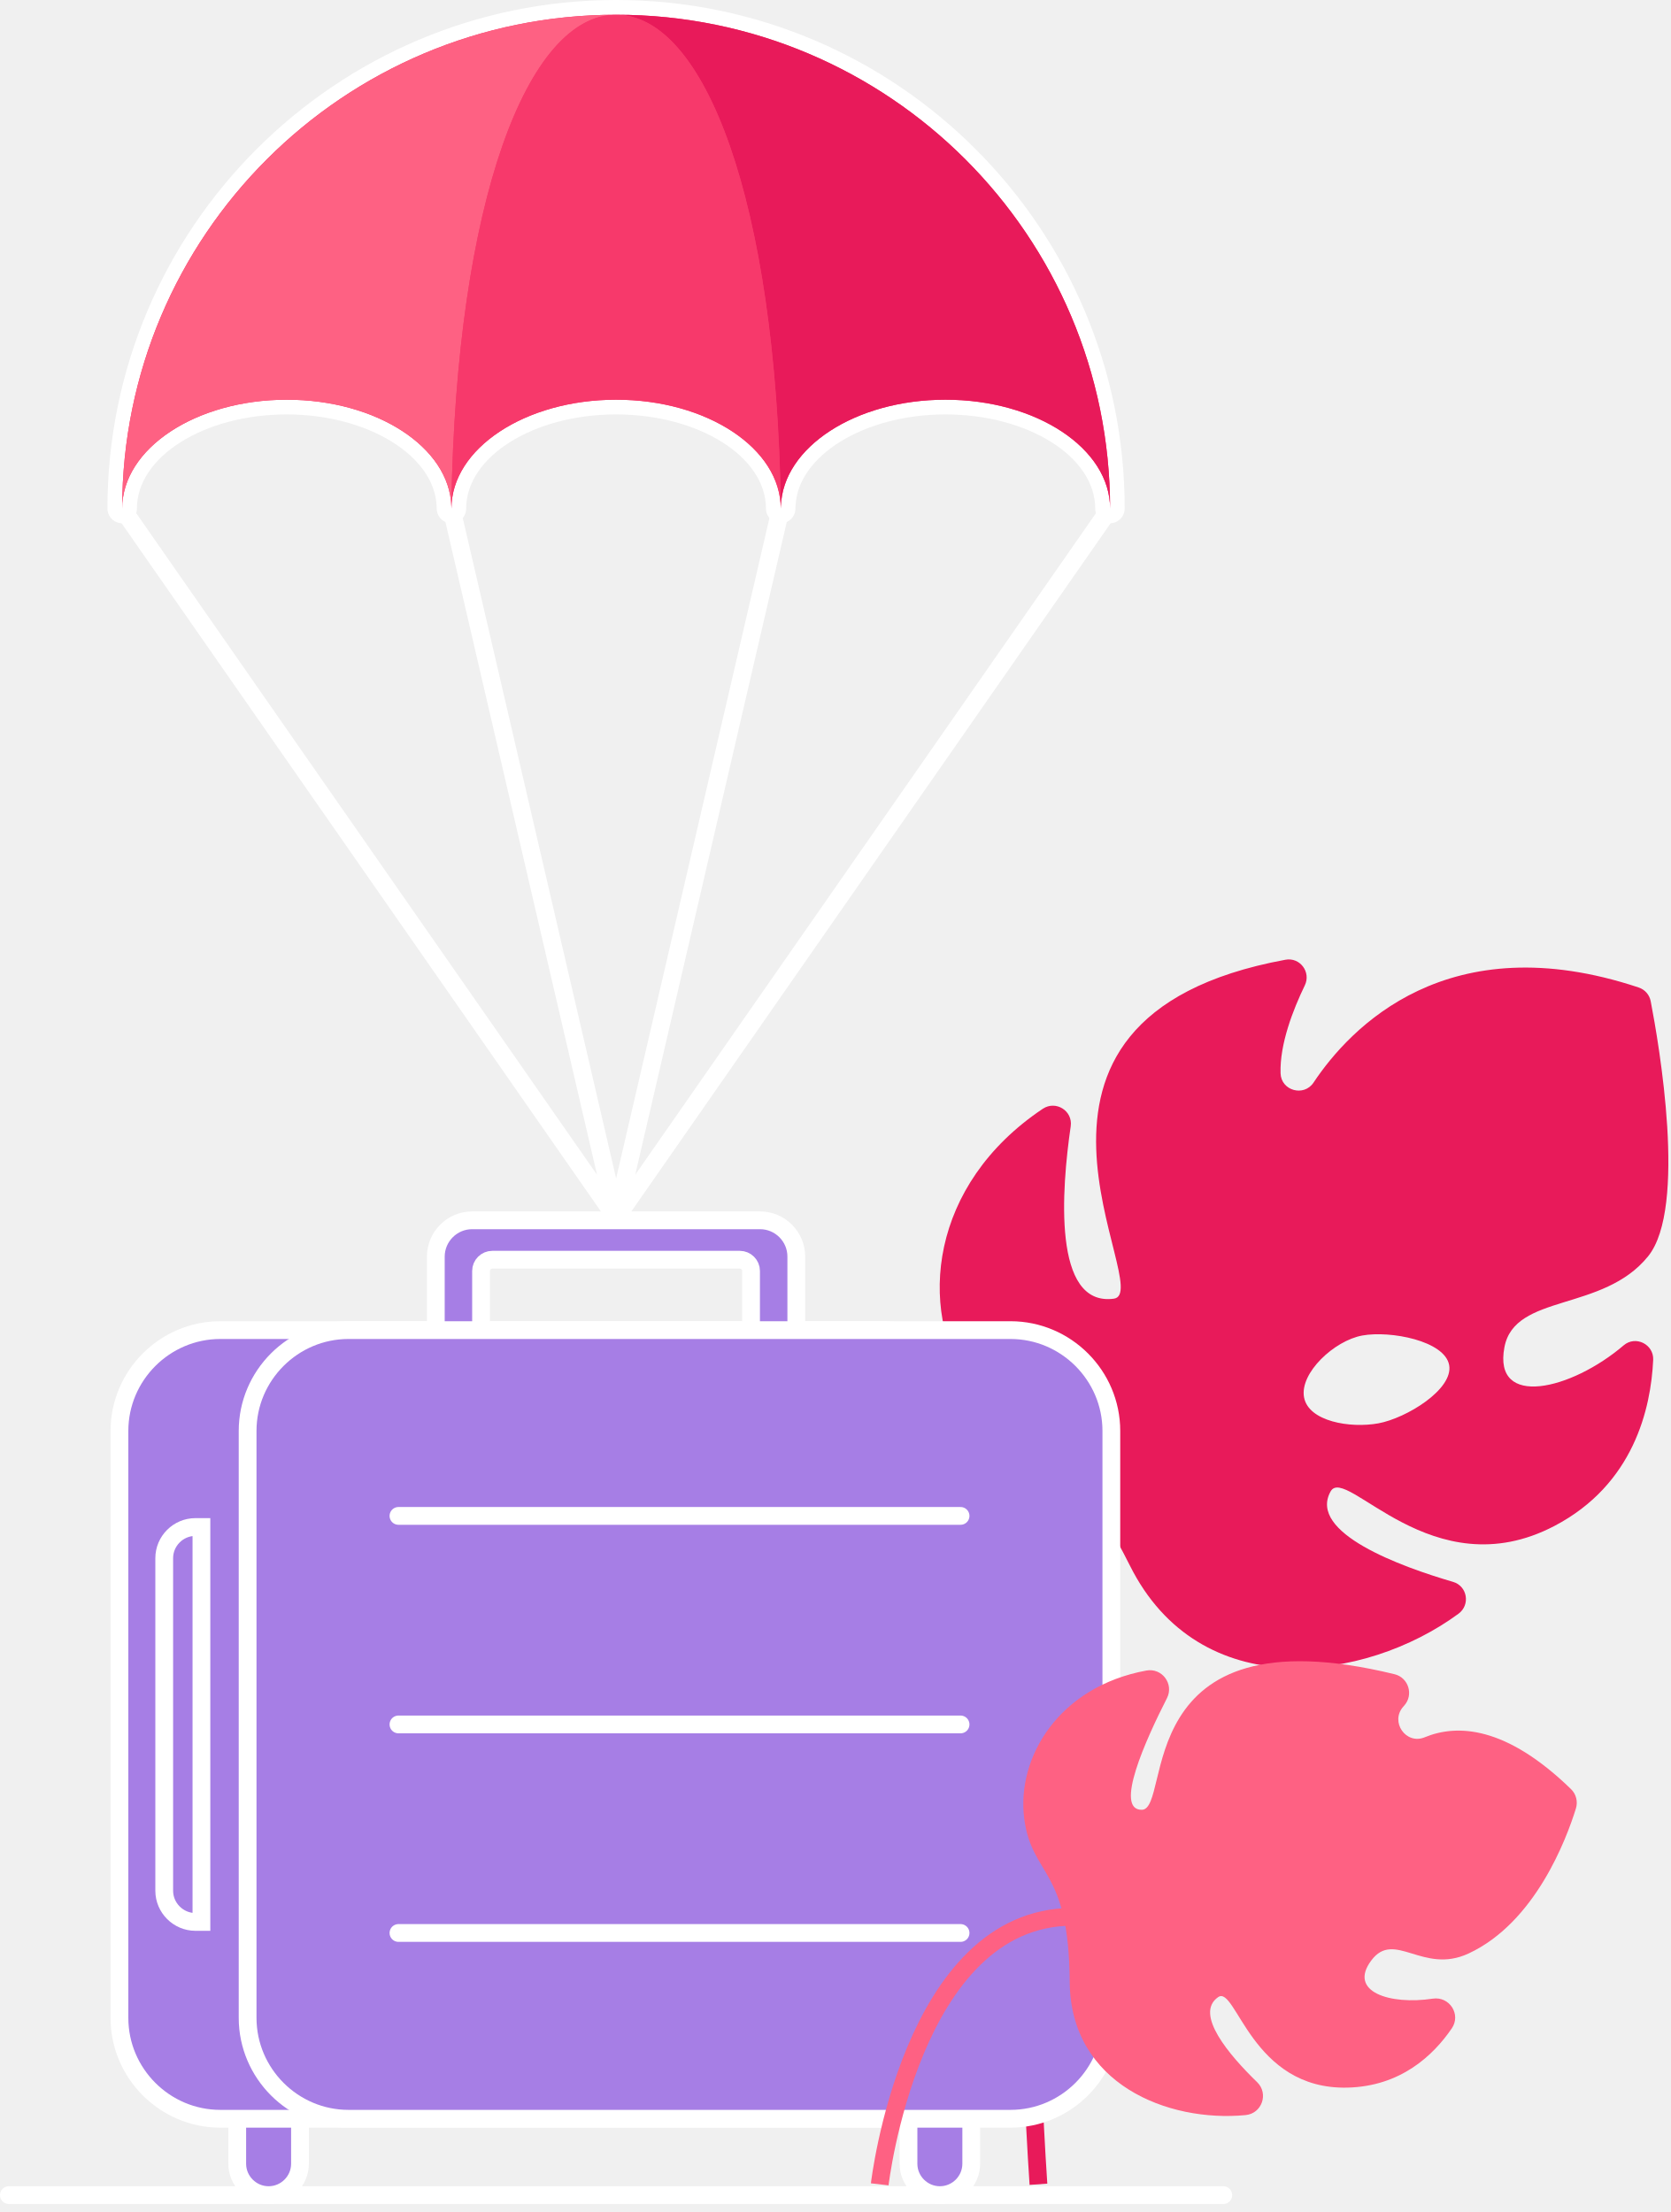
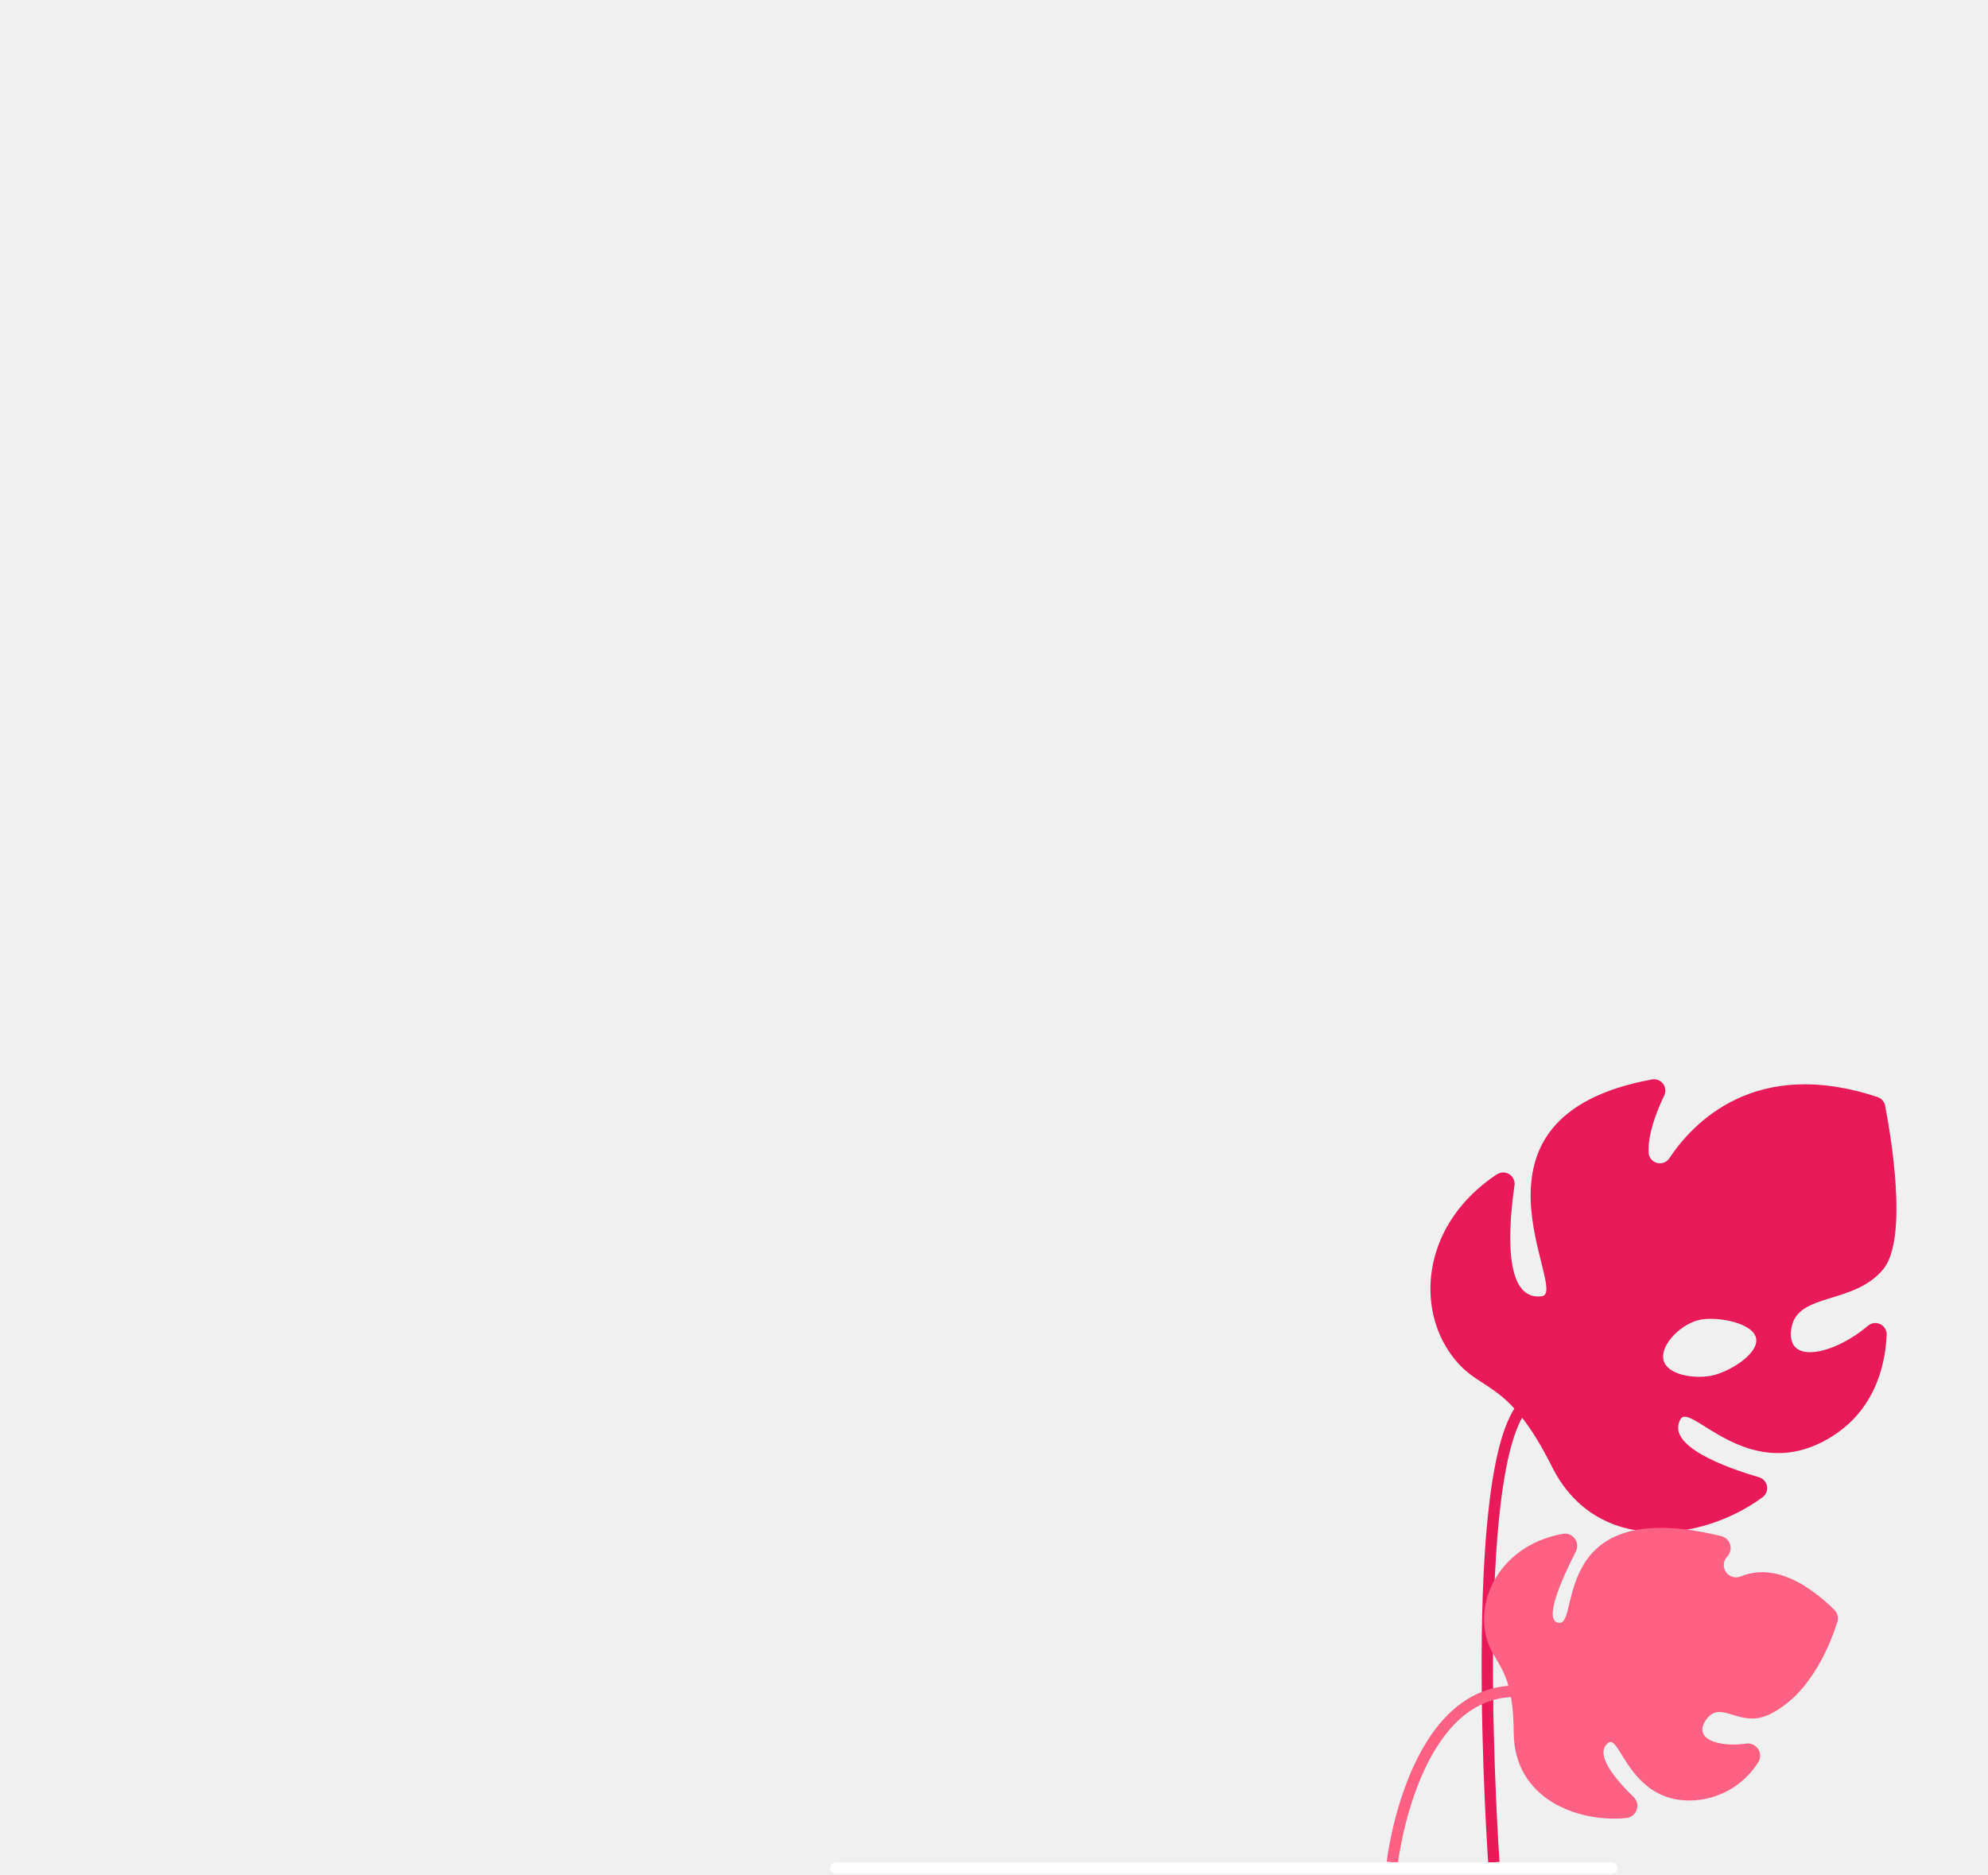
- <svg xmlns="http://www.w3.org/2000/svg" width="188" height="249" fill="none">
-   <path d="M117.345 124.816c1.467-.982 3.4.223 3.147 1.971-1.025 7.035-2.074 20.329 4.851 19.404 4.937-.658-16.654-31.533 19.318-38.156 1.632-.3 2.896 1.391 2.176 2.885-1.324 2.737-2.834 6.615-2.729 9.899.063 1.961 2.624 2.675 3.711 1.044 4.096-6.154 15.098-17.857 36.59-10.703.696.232 1.213.82 1.351 1.54.927 4.802 4.126 23.244-.289 28.716-5.088 6.312-15.025 4.144-16.174 10.249-1.3 6.906 7.513 4.825 13.421-.223 1.338-1.144 3.406-.116 3.322 1.642-.253 5.45-2.181 14.017-11.115 18.69-13.78 7.21-23.479-6.957-25.189-3.883-2.591 4.662 7.939 8.47 13.782 10.177 1.616.471 1.969 2.588.613 3.586-10.522 7.742-29.126 10.285-36.973-5.409-8.295-16.59-12.936-12.486-18.194-20.376-5.714-8.569-4.333-22.538 8.381-31.053zm29.403 32.469c.499 2.732 5.199 3.514 8.357 2.939 3.158-.577 8.473-3.832 7.974-6.563-.499-2.732-6.62-3.902-9.778-3.325-3.155.577-7.051 4.22-6.553 6.949z" fill="#E81A5A" />
-   <path d="M116.86 245.878s-4.908-70.272 5.541-80.722" stroke="#E81A5A" stroke-width="2" stroke-miterlimit="10" />
-   <path d="M1 247.1h136.663" stroke="#fff" stroke-width="2" stroke-miterlimit="10" stroke-linecap="round" />
-   <path d="M105.767 247.1c1.948 0 3.531-1.592 3.531-3.531v-5.065c0-1.948-1.592-3.531-3.531-3.531-1.948 0-3.531 1.591-3.531 3.531v5.065c0 1.939 1.591 3.531 3.531 3.531zM30.228 247.1c1.948 0 3.531-1.592 3.531-3.531v-5.065c0-1.948-1.591-3.531-3.531-3.531-1.948 0-3.531 1.591-3.531 3.531v5.065c0 1.939 1.591 3.531 3.531 3.531z" fill="#A67EE5" stroke="#fff" stroke-width="2" stroke-miterlimit="10" />
-   <path d="M24.79 238.504h74.503c6.242 0 11.348-5.106 11.348-11.348v-66.081c0-6.242-5.106-11.348-11.348-11.348h-74.503c-6.242 0-11.348 5.106-11.348 11.348v66.081c0 6.242 5.106 11.348 11.348 11.348z" fill="#A67EE5" stroke="#fff" stroke-width="2" stroke-miterlimit="10" />
-   <path d="M86.975 158.646v44.961M51.688 158.646v44.961" stroke="#fff" stroke-width="2" stroke-miterlimit="10" stroke-linecap="round" />
-   <path d="M53.13 137.368h32.402c2.246 0 4.078 1.832 4.078 4.078v16.007c0 .663-.53 1.193-1.194 1.193h-2.702c-.663 0-1.194-.53-1.194-1.193v-14.382c0-.696-.572-1.268-1.268-1.268H55.402c-.696 0-1.268.572-1.268 1.268v14.382c0 .663-.53 1.193-1.194 1.193h-2.702c-.663 0-1.194-.53-1.194-1.193v-16.007c.008-2.246 1.84-4.078 4.087-4.078z" fill="#A67EE5" stroke="#fff" stroke-width="2" stroke-miterlimit="10" />
-   <path d="M39.213 238.504h74.503c6.242 0 11.348-5.106 11.348-11.348v-66.081c0-6.242-5.106-11.348-11.348-11.348H39.213c-6.242 0-11.348 5.106-11.348 11.348v66.081c.008 6.242 5.114 11.348 11.348 11.348z" fill="#A67EE5" stroke="#fff" stroke-width="2" stroke-miterlimit="10" />
-   <path d="M108.096 170.641H44.841M108.096 194.116H44.841M108.096 217.591H44.841" stroke="#fff" stroke-width="2" stroke-miterlimit="10" stroke-linecap="round" />
-   <path d="M21.996 171.892h.671v44.455h-.671c-1.931 0-3.515-1.583-3.515-3.514v-37.418c-.008-1.939 1.575-3.523 3.515-3.523z" fill="#A67EE5" stroke="#fff" stroke-width="2" stroke-miterlimit="10" />
-   <path d="M69.336 137.078L13.749 57.245M69.336 137.078L50.801 57.245M87.862 57.245l-18.526 79.833M124.915 57.245l-55.579 79.833" stroke="#fff" stroke-width="2" stroke-miterlimit="10" stroke-linecap="round" stroke-linejoin="round" />
-   <path d="M124.915 58.074c-.456 0-.829-.373-.829-.829 0-6.3-7.941-11.422-17.698-11.422-9.557 0-17.498 5.023-17.689 11.19l-.008.232c0 .456-.373.829-.829.829-.456 0-.829-.373-.829-.829 0-6.3-7.941-11.422-17.697-11.422-9.756 0-17.697 5.123-17.697 11.422 0 .456-.373.829-.829.829-.456 0-.829-.373-.829-.829l-.008-.24c-.199-6.167-8.132-11.182-17.689-11.182-9.756 0-17.697 5.123-17.697 11.422 0 .456-.373.829-.829.829-.456 0-.829-.373-.829-.829C12.92 26.136 38.227.829 69.328.829c31.109 0 56.416 25.307 56.416 56.416 0 .456-.365.829-.829.829z" fill="#F7396B" />
-   <path d="M69.336 1.658c30.703 0 55.587 24.884 55.587 55.587 0-6.764-8.297-12.251-18.526-12.251-10.105 0-18.311 5.346-18.518 11.994 0 .083-.008.174-.008.257 0-6.764-8.297-12.251-18.526-12.251S50.801 50.481 50.801 57.245c0-.091-.008-.174-.008-.265-.216-6.64-8.422-11.986-18.518-11.986-10.237 0-18.526 5.487-18.526 12.251 0-30.703 24.884-55.587 55.587-55.587zm0-1.658c-31.565 0-57.245 25.68-57.245 57.245 0 .912.746 1.658 1.658 1.658.912 0 1.658-.746 1.658-1.658 0-5.844 7.568-10.594 16.869-10.594 9.11 0 16.678 4.659 16.86 10.378l.008.133v.083c0 .912.746 1.658 1.658 1.658.912 0 1.658-.738 1.658-1.658 0-5.844 7.568-10.594 16.868-10.594 9.3 0 16.869 4.75 16.869 10.594 0 .912.746 1.658 1.658 1.658.912 0 1.658-.746 1.658-1.658v-.075l.008-.133c.182-5.728 7.742-10.386 16.86-10.386 9.301 0 16.869 4.75 16.869 10.594 0 .912.746 1.658 1.657 1.658.912 0 1.658-.746 1.658-1.658C126.573 25.68 100.893 0 69.336 0z" fill="#fff" />
-   <path d="M69.336 1.658c9.922 0 18.021 20.897 18.543 55.33.207-6.648 8.414-11.994 18.518-11.994 10.237 0 18.526 5.487 18.526 12.251-.008-30.703-24.892-55.587-55.587-55.587z" fill="#E81A5A" />
-   <path d="M69.328 1.658c-30.695 0-55.579 24.884-55.579 55.587 0-6.764 8.297-12.251 18.526-12.251 10.096 0 18.302 5.346 18.518 11.986.522-34.425 8.612-55.322 18.535-55.322z" fill="#FE6183" />
-   <path d="M69.336 1.658c-9.931 0-18.021 20.897-18.543 55.322 0 .091.008.174.008.265 0-6.764 8.297-12.251 18.526-12.251 10.229 0 18.526 5.487 18.526 12.251 0-.091.008-.174.008-.257-.514-34.433-8.604-55.33-18.526-55.33z" fill="#F7396B" />
-   <path d="M176.796 201.401c.578.562.785 1.403.549 2.172-1.06 3.426-4.58 12.854-12.101 16.337-5.134 2.377-8.326-2.697-10.923.769-2.654 3.539 2.103 5.034 6.916 4.305 1.877-.285 3.211 1.775 2.141 3.343-2.101 3.076-5.771 6.521-11.725 6.671-10.845.269-12.553-11.584-14.569-10.186-2.722 1.885 1.269 6.548 4.386 9.573 1.325 1.285.54 3.531-1.297 3.706-8.763.839-19.719-3.51-19.794-15-.083-12.937-4.251-11.797-5.115-18.356-.906-6.881 3.883-14.876 13.744-16.686 1.762-.322 3.128 1.514 2.313 3.112-2.412 4.732-5.959 12.606-2.824 12.563 3.461-.048-1.578-22.578 28.432-15.263 1.584.384 2.181 2.329 1.089 3.539-.032.037-.067.075-.099.113-1.517 1.704.296 4.321 2.406 3.45 3.663-1.517 9.165-1.272 16.471 5.838z" fill="#FE6183" />
-   <path d="M99 245.886s3.48-30.113 21.701-30.113" stroke="#FE6183" stroke-width="2" stroke-miterlimit="10" />
+ <svg xmlns="http://www.w3.org/2000/svg" id="prize2" viewBox="0 0 350 330">
+   <g id="prize2Clouds" opacity="0">
+     <g>
+       <line x1="65.43" y1="77.72" x2="105.21" y2="77.72" fill="none" stroke="#fff" stroke-linecap="round" stroke-miterlimit="10" stroke-width="2" />
+       <g>
+         <path d="M85.22,67.45H57.86a12.4,12.4,0,1,0-24.8,0H15.13" fill="none" stroke="#fff" stroke-linecap="round" stroke-miterlimit="10" stroke-width="2" />
+         <line x1="93.48" y1="67.45" x2="115.68" y2="67.45" fill="none" stroke="#fff" stroke-linecap="round" stroke-miterlimit="10" stroke-width="2" />
+       </g>
+     </g>
+     <g>
+       <line x1="272.13" y1="145.27" x2="311.9" y2="145.27" fill="none" stroke="#fff" stroke-linecap="round" stroke-miterlimit="10" stroke-width="2" />
+       <line x1="300.17" y1="135" x2="322.37" y2="135" fill="none" stroke="#fff" stroke-linecap="round" stroke-miterlimit="10" stroke-width="2" />
+     </g>
+     <g>
+       <path d="M235.77,119H216.32a35.49,35.49,0,0,0-68-13.69A26.34,26.34,0,0,0,135.43,102a26.72,26.72,0,0,0-24.8,17H95.48a10.49,10.49,0,0,0,0,21h140.3a10.49,10.49,0,0,0,0-21" fill="#fff" />
+     </g>
+     <animate attributeName="opacity" values="0; 1; 1; 0" keyTimes="0; 0.5; 0.8; 1" dur="1.5s" begin="prize2Animation.begin" fill="freeze" />
+     <animateTransform id="prize2CloudsSlideInRight" attributeName="transform" type="translate" from="80, 0" to="0, 0" dur="0.5s" begin="prize2Animation.begin" />
+     <animateTransform id="prize2CloudsSlideOutUp" attributeName="transform" type="translate" from="0, 0" to="0, -50" dur="0.5s" begin="prize2CloudsSlideInRight.end + 0.6s" fill="freeze" />
+   </g>
+   <g id="prize2BigLeaf">
+     <path d="M263.47,206.82a2,2,0,0,1,3.15,2c-1,7-2.07,20.33,4.85,19.4,4.94-.66-16.65-31.53,19.32-38.16a2,2,0,0,1,2.18,2.89c-1.32,2.74-2.83,6.61-2.73,9.9a2,2,0,0,0,3.71,1c4.1-6.15,15.1-17.86,36.59-10.7a2,2,0,0,1,1.35,1.54c0.93,4.8,4.13,23.24-.29,28.72-5.09,6.31-15,4.14-16.18,10.25-1.3,6.91,7.51,4.82,13.42-.22a2,2,0,0,1,3.32,1.64c-0.25,5.45-2.18,14-11.12,18.69-13.78,7.21-23.48-7-25.19-3.88-2.59,4.66,7.94,8.47,13.78,10.18a2,2,0,0,1,.61,3.59c-10.52,7.74-29.13,10.28-37-5.41-8.3-16.59-12.93-12.49-18.19-20.38-5.71-8.57-4.33-22.54,8.38-31.05m29.4,32.47c0.5,2.73,5.2,3.51,8.35,2.94s8.47-3.83,8-6.56-6.62-3.9-9.78-3.33-7.05,4.22-6.55,6.95" fill="#e81a5a">
+       <animateTransform attributeName="transform" type="rotate" values="               -6 269 247;               6 269 247;               -6 269 247" keyTimes="0; 0.4; 1" dur="1.2s" begin="prize2Animation.begin" repeatCount="indefinite" />
+     </path>
+     <path d="M263,327.88s-4.91-70.27,5.54-80.72" fill="none" stroke="#e81a5a" stroke-miterlimit="10" stroke-width="2" />
+   </g>
+   <g id="prize2SuitcaseWithParachute" opacity="0">
+     <g id="prize2Parachute">
+       <line x1="215.46" y1="218.86" x2="159.87" y2="139.03" fill="none" stroke="#fff" stroke-linecap="round" stroke-linejoin="round" stroke-width="2" />
+       <line x1="215.46" y1="218.86" x2="196.93" y2="139.03" fill="none" stroke="#fff" stroke-linecap="round" stroke-linejoin="round" stroke-width="2" />
+       <line x1="233.99" y1="139.03" x2="215.46" y2="218.86" fill="none" stroke="#fff" stroke-linecap="round" stroke-linejoin="round" stroke-width="2" />
+       <line x1="271.04" y1="139.03" x2="215.46" y2="218.86" fill="none" stroke="#fff" stroke-linecap="round" stroke-linejoin="round" stroke-width="2" />
+       <g>
+         <path d="M215.46,83.44A55.58,55.58,0,0,1,271,139c0-6.76-8.3-12.25-18.53-12.25s-18.31,5.35-18.52,12c0,0.08,0,.17,0,0.26,0-6.76-8.3-12.25-18.53-12.25s-18.54,5.49-18.54,12.25c0-.09,0-0.17,0-0.26-0.22-6.64-8.42-12-18.52-12s-18.52,5.49-18.52,12.25a55.58,55.58,0,0,1,55.59-55.59m0-1.66A57.31,57.31,0,0,0,158.22,139a1.66,1.66,0,1,0,3.32,0c0-5.84,7.57-10.59,16.87-10.59,9.11,0,16.68,4.66,16.86,10.38V139a1.66,1.66,0,0,0,3.32,0c0-5.84,7.57-10.59,16.87-10.59s16.87,4.75,16.87,10.59a1.66,1.66,0,0,0,3.32,0v-0.21c0.18-5.73,7.74-10.39,16.86-10.39,9.3,0,16.87,4.75,16.87,10.59a1.66,1.66,0,1,0,3.32,0,57.3,57.3,0,0,0-57.23-57.25" fill="#fff" />
+         <path d="M215.46,83.44c9.92,0,18,20.9,18.54,55.33,0.21-6.65,8.41-12,18.52-12S271,132.27,271,139a55.59,55.59,0,0,0-55.59-55.59" fill="#e81a5a" />
+         <path d="M215.45,83.44A55.58,55.58,0,0,0,159.87,139c0-6.76,8.3-12.25,18.52-12.25s18.3,5.35,18.52,12c0.52-34.43,8.61-55.32,18.53-55.32" fill="#fe6183" />
+         <path d="M215.46,83.44c-9.93,0-18,20.9-18.54,55.32,0,0.09,0,.17,0,0.26,0-6.76,8.3-12.25,18.53-12.25S234,132.27,234,139c0-.09,0-0.17,0-0.26-0.51-34.43-8.6-55.33-18.52-55.33" fill="#f7396b" />
+       </g>
+     </g>
+     <g id="prize2Suitcase">
+       <path d="M251.89,328.88a3.54,3.54,0,0,0,3.53-3.53v-5.07a3.53,3.53,0,1,0-7.06,0v5.07a3.55,3.55,0,0,0,3.53,3.53" fill="#a67ee5" />
+       <path d="M251.89,328.88a3.54,3.54,0,0,0,3.53-3.53v-5.07a3.53,3.53,0,1,0-7.06,0v5.07A3.55,3.55,0,0,0,251.89,328.88Z" fill="none" stroke="#fff" stroke-miterlimit="10" stroke-width="2" />
+       <path d="M176.35,328.88a3.54,3.54,0,0,0,3.53-3.53v-5.07a3.53,3.53,0,1,0-7.06,0v5.07a3.54,3.54,0,0,0,3.53,3.53" fill="#a67ee5" />
+       <path d="M176.35,328.88a3.54,3.54,0,0,0,3.53-3.53v-5.07a3.53,3.53,0,1,0-7.06,0v5.07A3.54,3.54,0,0,0,176.35,328.88Z" fill="none" stroke="#fff" stroke-miterlimit="10" stroke-width="2" />
+       <path d="M170.92,320.29h74.5a11.38,11.38,0,0,0,11.35-11.35V242.86a11.38,11.38,0,0,0-11.35-11.35h-74.5a11.38,11.38,0,0,0-11.35,11.35v66.08a11.38,11.38,0,0,0,11.35,11.35" fill="#a67ee5" />
+       <rect x="159.57" y="231.51" width="97.2" height="88.78" rx="11.35" ry="11.35" fill="none" stroke="#fff" stroke-miterlimit="10" stroke-width="2" />
+       <path d="M199.26,219.15h32.4a4.09,4.09,0,0,1,4.08,4.08v16a1.19,1.19,0,0,1-1.19,1.19h-2.7a1.19,1.19,0,0,1-1.19-1.19V224.86a1.27,1.27,0,0,0-1.27-1.27H201.53a1.27,1.27,0,0,0-1.27,1.27v14.38a1.19,1.19,0,0,1-1.19,1.19h-2.7a1.19,1.19,0,0,1-1.19-1.19v-16a4.1,4.1,0,0,1,4.09-4.08" fill="#a67ee5" />
+       <path d="M199.26,219.15h32.4a4.09,4.09,0,0,1,4.08,4.08v16a1.19,1.19,0,0,1-1.19,1.19h-2.7a1.19,1.19,0,0,1-1.19-1.19V224.86a1.27,1.27,0,0,0-1.27-1.27H201.53a1.27,1.27,0,0,0-1.27,1.27v14.38a1.19,1.19,0,0,1-1.19,1.19h-2.7a1.19,1.19,0,0,1-1.19-1.19v-16A4.1,4.1,0,0,1,199.26,219.15Z" fill="none" stroke="#fff" stroke-miterlimit="10" stroke-width="2" />
+       <path d="M185.34,320.29h74.5a11.38,11.38,0,0,0,11.35-11.35V242.86a11.38,11.38,0,0,0-11.35-11.35h-74.5A11.38,11.38,0,0,0,174,242.86v66.08a11.39,11.39,0,0,0,11.35,11.35" fill="#a67ee5" />
+       <path d="M185.34,320.29h74.5a11.38,11.38,0,0,0,11.35-11.35V242.86a11.38,11.38,0,0,0-11.35-11.35h-74.5A11.38,11.38,0,0,0,174,242.86v66.08A11.39,11.39,0,0,0,185.34,320.29Z" fill="none" stroke="#fff" stroke-miterlimit="10" stroke-width="2" />
+       <line x1="254.22" y1="252.43" x2="190.97" y2="252.43" fill="none" stroke="#fff" stroke-linecap="round" stroke-miterlimit="10" stroke-width="2" />
+       <line x1="254.22" y1="275.9" x2="190.97" y2="275.9" fill="none" stroke="#fff" stroke-linecap="round" stroke-miterlimit="10" stroke-width="2" />
+       <line x1="254.22" y1="299.38" x2="190.97" y2="299.38" fill="none" stroke="#fff" stroke-linecap="round" stroke-miterlimit="10" stroke-width="2" />
+       <path d="M168.12,253.68h0.67v44.46h-0.67a3.53,3.53,0,0,1-3.52-3.51V257.2a3.52,3.52,0,0,1,3.52-3.52" fill="#a67ee5" />
+       <path d="M168.12,253.68h0.67v44.46h-0.67a3.53,3.53,0,0,1-3.52-3.51V257.2A3.52,3.52,0,0,1,168.12,253.68Z" fill="none" stroke="#fff" stroke-miterlimit="10" stroke-width="2" />
+     </g>
+     <animate id="prize2ShowSuitcase" attributeName="opacity" values="0; 1" dur="0.4s" begin="prize2CloudsSlideInRight.end" fill="freeze" />
+     <animateMotion id="prize2SuitcaseFlight" dur="2s" path="m0,0 c 24.19,-9.24 29.8,-15.84 29.42,-20.44 -1.24,-15.13 -69.69,-38.78 -112.42,-6.56 -2.93,2.21 -31.66,24.52 -29,54 3.54,39.18 59.83,61.15 75.7,67.35 53.65,20.94 94.43,8.79 101.78,27.18 2.89,7.25 0.78,19.69 -21.48,42.47" begin="prize2CloudsSlideInRight.end" fill="freeze" />
+     <animateTransform attributeName="transform" type="translate" values="             156 83;             135 55;             111 28;             90 1;             68 -26;             45 -54;             23 -82;             0 -108;             -22 -136;             -44 -164         " keyTimes="0; 0.1; 0.2; 0.3; 0.4; 0.5; 0.6; 0.7; 0.8; 1" dur="2s" additive="replace" begin="prize2SuitcaseFlight.begin" fill="freeze" />
+     <animateTransform attributeName="transform" type="scale" values="             0.1 0.1;             0.2 0.2;             0.3 0.3;             0.4 0.4;             0.5 0.5;             0.6 0.6;             0.7 0.7;             0.8 0.8;             0.9 0.9;             1 1         " keyTimes="0; 0.1; 0.2; 0.3; 0.4; 0.5; 0.6; 0.7; 0.8; 1" dur="2s" additive="sum" begin="prize2SuitcaseFlight.begin" fill="freeze" />
+     <animateTransform attributeName="transform" type="rotate" values="             30 223 275;             -30 223 275;             20 223 275;             18.29 223 275;             -6.48 223 275;             0 223 275         " keyTimes="0; 0.22; 0.5; 0.75; 0.92; 1" dur="2s" additive="sum" begin="prize2SuitcaseFlight.begin" fill="freeze" />
+   </g>
+   <g id="prize2SmallLeaf">
+     <path d="M322.92,283.4a2.14,2.14,0,0,1,.55,2.17c-1.06,3.43-4.58,12.85-12.1,16.34-5.13,2.38-8.33-2.7-10.92.77s2.1,5,6.92,4.31a2.16,2.16,0,0,1,2.14,3.34A14.34,14.34,0,0,1,297.78,317c-10.84.27-12.55-11.58-14.57-10.19-2.72,1.89,1.27,6.55,4.39,9.57a2.16,2.16,0,0,1-1.3,3.71c-8.76.84-19.72-3.51-19.8-15-0.08-12.94-4.25-11.8-5.11-18.35-0.91-6.88,3.88-14.88,13.74-16.69a2.16,2.16,0,0,1,2.31,3.11c-2.41,4.73-6,12.6-2.82,12.56,3.46,0-1.58-22.58,28.43-15.26a2.16,2.16,0,0,1,1.09,3.54l-0.1.11a2.16,2.16,0,0,0,2.41,3.45c3.66-1.52,9.16-1.27,16.47,5.84" fill="#fe6183" />
+     <path d="M245.13,327.88s3.48-30.11,21.7-30.11" fill="none" stroke="#fe6183" stroke-miterlimit="10" stroke-width="2" />
+     <animateTransform attributeName="transform" type="rotate" values="             0 245 327;             -4 245 327;             3 245 327;             -2 245 327;             1 245 327;             0 245 327         " dur="1.7s" begin="prize2Animation.begin - 1.2s" repeatCount="indefinite" />
+   </g>
+   <g id="prize2Floor">
+     <line x1="147.13" y1="328.88" x2="283.79" y2="328.88" fill="none" stroke="#fff" stroke-linecap="round" stroke-miterlimit="10" stroke-width="2">
+       <animate attributeName="x1" values="0; 0; 147.13" keyTimes="0; 0.5; 1" dur="0.8s" begin="prize2Animation.begin" fill="freeze" />
+       <animate attributeName="x2" values="0; 283.79" dur="0.4s" begin="prize2Animation.begin" fill="freeze" />
+     </line>
+   </g>
+   <animate id="prize2Animation" attributeName="opacity" values="1; 1" dur="0.5s" begin="indefinite" fill="freeze" />
</svg>
